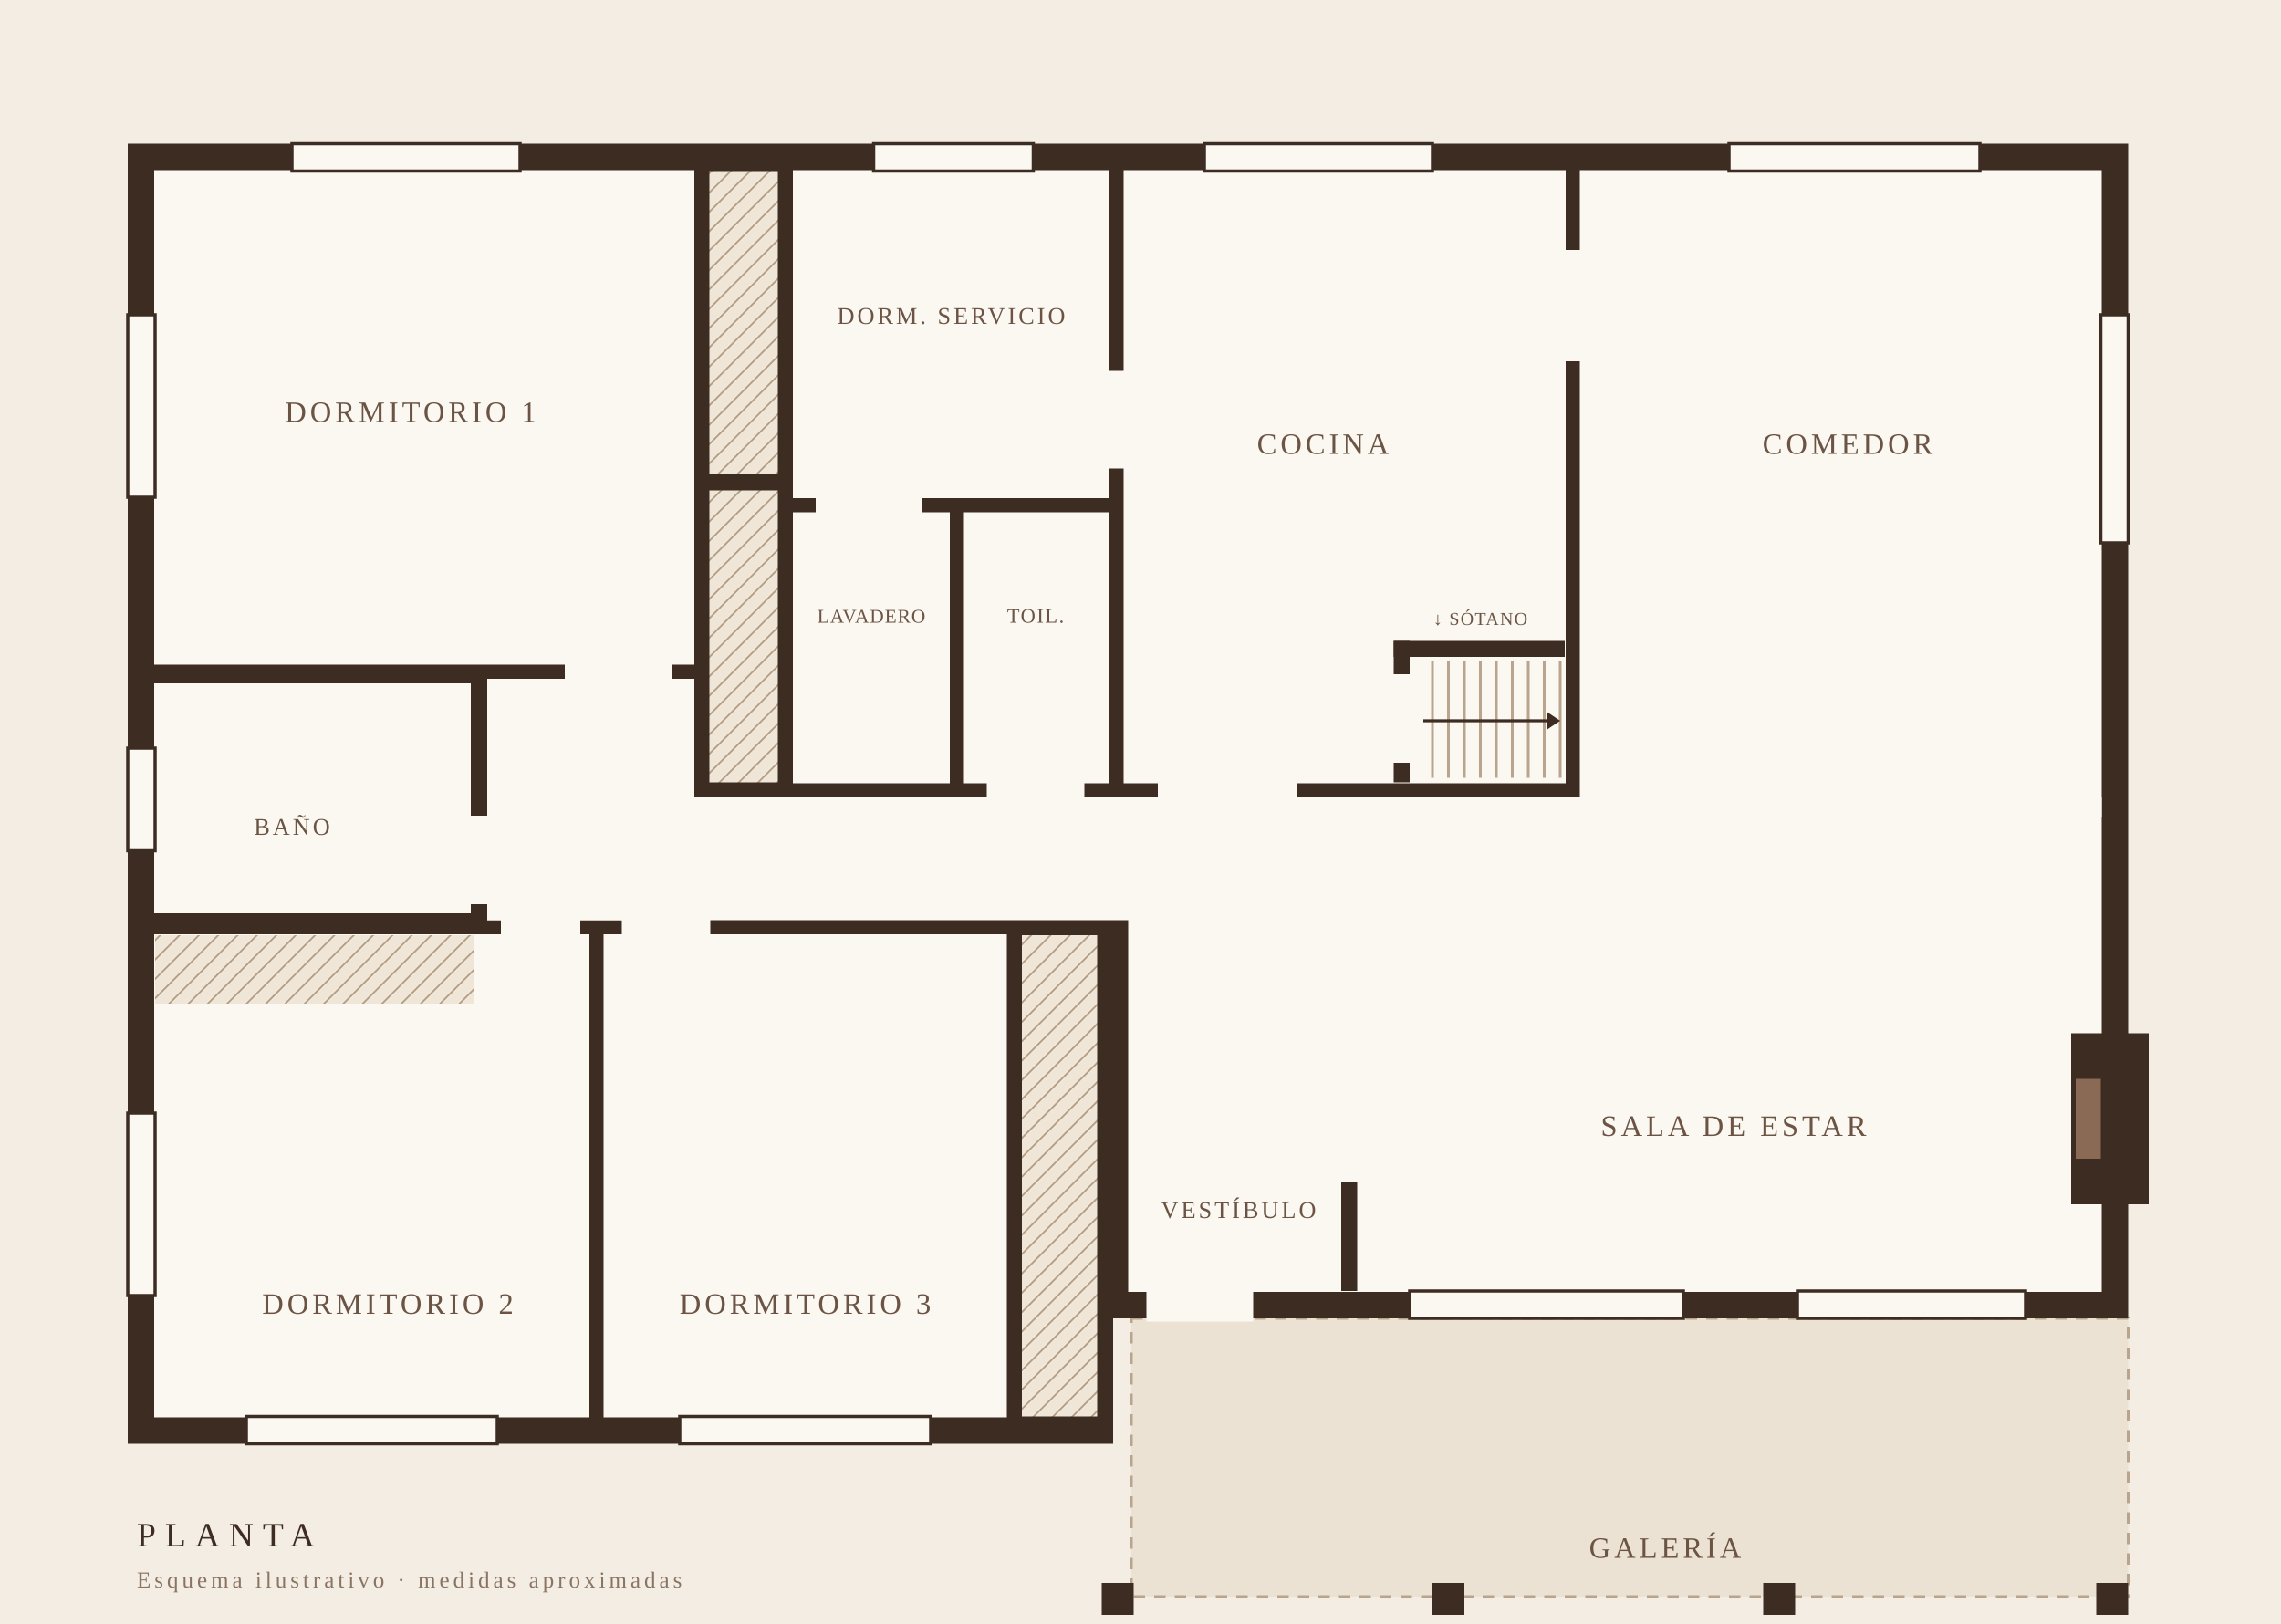
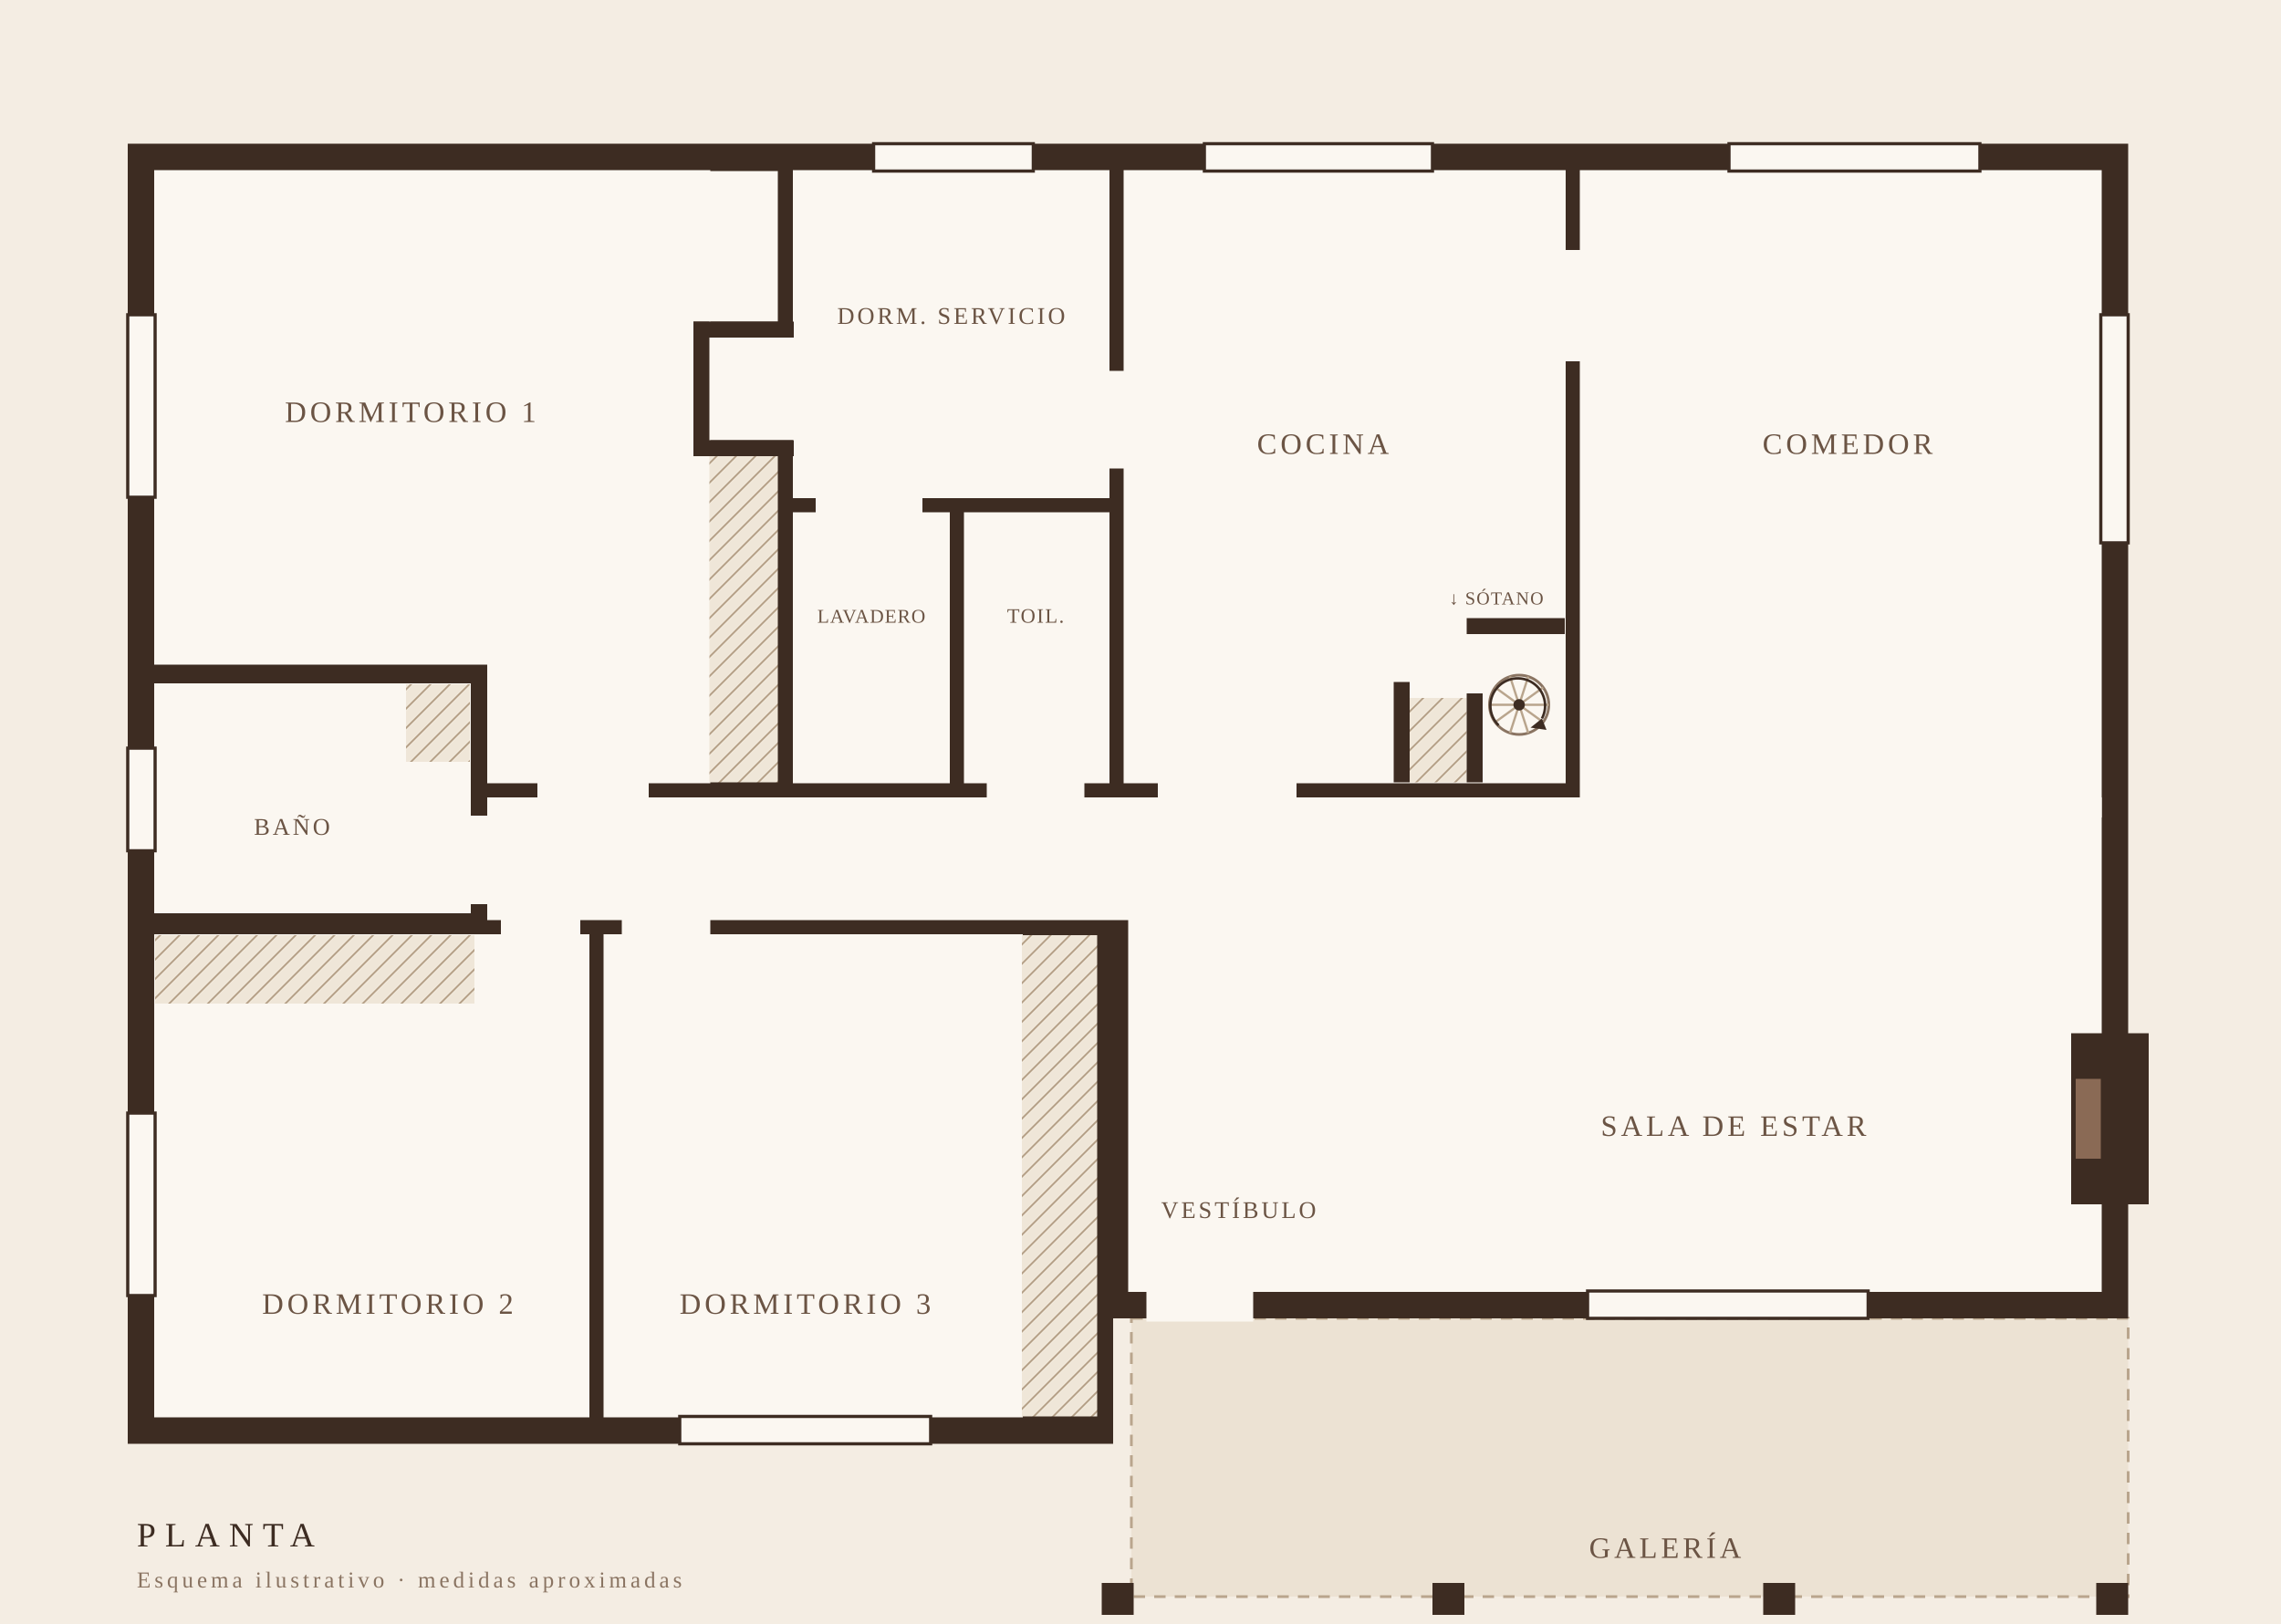
<svg xmlns="http://www.w3.org/2000/svg" viewBox="172 112 1000 712" width="1000" height="712">
  <defs>
    <pattern id="hatch" patternUnits="userSpaceOnUse" width="6" height="6" patternTransform="rotate(45)">
      <rect width="6" height="6" fill="#efe6d8" />
      <line x1="0" y1="0" x2="0" y2="6" stroke="#b9a58d" stroke-width="1.6" />
    </pattern>
    <style>
      .floor { fill: #fbf7f1; stroke: #fbf7f1; stroke-width: 0.8; }
      .wall { fill: #3d2c22; }
      .win { fill: #fbf7f1; stroke: #3d2c22; stroke-width: 1.4; }
      .lbl { font-family: Georgia, 'Times New Roman', serif; font-size: 13px; letter-spacing: 1.6px; fill: #6b5444; text-anchor: middle; }
      .lbl-s { font-size: 10.5px; letter-spacing: 1.2px; }
    </style>
  </defs>
  <rect x="172" y="112" width="1000" height="712" fill="#f4ede3" />
  <rect x="668" y="690" width="437" height="122" fill="#ece2d3" stroke="#b9a58d" stroke-width="1.2" stroke-dasharray="5 4" />
  <g class="wall">
    <rect x="655" y="806" width="14" height="14" />
    <rect x="800" y="806" width="14" height="14" />
    <rect x="945" y="806" width="14" height="14" />
    <rect x="1091" y="806" width="14" height="14" />
  </g>
  <polygon class="wall" points="228,175 1105,175 1105,690 660,690 660,745 228,745" />
  <g class="floor">
-     <rect x="240" y="187" width="236" height="216" />
+     <rect x="240" y="187" width="243" height="216" />
    <rect x="520" y="187" width="138" height="143" />
    <rect x="520" y="337" width="68" height="118" />
    <rect x="595" y="337" width="63" height="118" />
    <rect x="665" y="187" width="193" height="268" />
    <rect x="865" y="187" width="228" height="283" />
    <rect x="767" y="462" width="326" height="216" />
    <rect x="240" y="412" width="138" height="100" />
-     <rect x="386" y="410" width="90" height="105" />
+     <rect x="386" y="403" width="97" height="52" />
    <rect x="386" y="462" width="381" height="53" />
    <rect x="667" y="515" width="100" height="163" />
    <rect x="240" y="522" width="190" height="211" />
-     <rect x="437" y="522" width="176" height="211" />
+     <rect x="437" y="522" width="183" height="211" />
  </g>
-   <rect x="483" y="187" width="30" height="133" fill="url(#hatch)" />
-   <rect x="483" y="327" width="30" height="128" fill="url(#hatch)" />
+   <rect x="483" y="187" width="30" height="66" fill="#fbf7f1" />
+   <rect x="483" y="312" width="30" height="143" fill="url(#hatch)" />
+   <rect x="483" y="260" width="37" height="45" fill="#fbf7f1" />
+   <rect class="wall" x="476" y="253" width="44" height="7" />
+   <rect class="wall" x="476" y="305" width="44" height="7" />
+   <rect class="wall" x="476" y="253" width="7" height="59" />
  <rect x="240" y="522" width="140" height="30" fill="url(#hatch)" />
  <rect x="620" y="522" width="33" height="211" fill="url(#hatch)" />
-   <rect class="wall" x="783" y="393" width="75" height="7" />
-   <rect class="wall" x="783" y="393" width="7" height="62" />
-   <rect class="wall" x="760" y="630" width="7" height="48" />
-   <g>
-     <line x1="800" y1="402" x2="800" y2="453" stroke="#b9a58d" stroke-width="1.2" />
-     <line x1="807" y1="402" x2="807" y2="453" stroke="#b9a58d" stroke-width="1.2" />
-     <line x1="814" y1="402" x2="814" y2="453" stroke="#b9a58d" stroke-width="1.2" />
-     <line x1="821" y1="402" x2="821" y2="453" stroke="#b9a58d" stroke-width="1.2" />
-     <line x1="828" y1="402" x2="828" y2="453" stroke="#b9a58d" stroke-width="1.2" />
-     <line x1="835" y1="402" x2="835" y2="453" stroke="#b9a58d" stroke-width="1.2" />
-     <line x1="842" y1="402" x2="842" y2="453" stroke="#b9a58d" stroke-width="1.2" />
-     <line x1="849" y1="402" x2="849" y2="453" stroke="#b9a58d" stroke-width="1.2" />
-     <line x1="856" y1="402" x2="856" y2="453" stroke="#b9a58d" stroke-width="1.2" />
-     <line x1="796" y1="428" x2="850" y2="428" stroke="#3d2c22" stroke-width="1.3" />
-     <polygon points="850,424 856,428 850,432" fill="#3d2c22" />
+   <rect x="350" y="412" width="28" height="34" fill="url(#hatch)" />
+   <rect x="790" y="418" width="25" height="37" fill="url(#hatch)" />
+   <g class="wall">
+     <rect x="783" y="411" width="7" height="44" />
+     <rect x="815" y="383" width="43" height="7" />
+     <rect x="815" y="416" width="7" height="39" />
  </g>
+   <circle cx="838" cy="421" r="13" fill="#fbf7f1" stroke="#8a7462" stroke-width="1.2" />
+   <line x1="838" y1="421" x2="851.0" y2="421.0" stroke="#b9a58d" stroke-width="1" />
+   <line x1="838" y1="421" x2="848.5" y2="428.6" stroke="#b9a58d" stroke-width="1" />
+   <line x1="838" y1="421" x2="842.0" y2="433.4" stroke="#b9a58d" stroke-width="1" />
+   <line x1="838" y1="421" x2="834.0" y2="433.4" stroke="#b9a58d" stroke-width="1" />
+   <line x1="838" y1="421" x2="827.5" y2="428.6" stroke="#b9a58d" stroke-width="1" />
+   <line x1="838" y1="421" x2="825.0" y2="421.0" stroke="#b9a58d" stroke-width="1" />
+   <line x1="838" y1="421" x2="827.5" y2="413.4" stroke="#b9a58d" stroke-width="1" />
+   <line x1="838" y1="421" x2="834.0" y2="408.6" stroke="#b9a58d" stroke-width="1" />
+   <line x1="838" y1="421" x2="842.0" y2="408.6" stroke="#b9a58d" stroke-width="1" />
+   <line x1="838" y1="421" x2="848.5" y2="413.4" stroke="#b9a58d" stroke-width="1" />
+   <circle cx="838" cy="421" r="2.5" fill="#3d2c22" />
+   <path d="M829 430 A12 12 0 1 1 848 427" fill="none" stroke="#3d2c22" stroke-width="1.1" />
+   <polygon points="848,427 843,431 850,432" fill="#3d2c22" />
  <g class="floor">
-     <rect x="420" y="402" width="46" height="9" />
+     <rect x="408" y="454" width="48" height="9" />
    <rect x="377" y="470" width="10" height="38" />
    <rect x="392" y="514" width="34" height="9" />
    <rect x="445" y="514" width="38" height="9" />
    <rect x="530" y="329" width="46" height="9" />
    <rect x="605" y="454" width="42" height="9" />
    <rect x="657" y="275" width="9" height="42" />
    <rect x="680" y="454" width="60" height="9" />
    <rect x="857" y="222" width="9" height="48" />
-     <rect x="782" y="408" width="9" height="38" />
    <rect x="675" y="677" width="46" height="14" />
  </g>
  <g>
    <rect class="win" x="228" y="250" width="12" height="80" />
-     <rect class="win" x="300" y="175" width="100" height="12" />
    <rect class="win" x="555" y="175" width="70" height="12" />
    <rect class="win" x="700" y="175" width="100" height="12" />
    <rect class="win" x="930" y="175" width="110" height="12" />
    <rect class="win" x="1093" y="250" width="12" height="100" />
    <rect class="win" x="228" y="440" width="12" height="45" />
    <rect class="win" x="228" y="600" width="12" height="80" />
-     <rect class="win" x="280" y="733" width="110" height="12" />
    <rect class="win" x="470" y="733" width="110" height="12" />
-     <rect class="win" x="790" y="678" width="120" height="12" />
-     <rect class="win" x="960" y="678" width="100" height="12" />
+     <rect class="win" x="868" y="678" width="123" height="12" />
  </g>
  <rect class="wall" x="1080" y="565" width="34" height="75" />
  <rect x="1082" y="585" width="11" height="35" fill="#8a6a55" />
  <g class="lbl">
    <text x="352" y="297">DORMITORIO 1</text>
    <text x="589" y="254" class="lbl-s">DORM. SERVICIO</text>
    <text x="554" y="385" class="lbl-s" style="font-size:8.5px;letter-spacing:0.4px">LAVADERO</text>
    <text x="626" y="385" class="lbl-s" style="font-size:9px;letter-spacing:0.6px">TOIL.</text>
    <text x="752" y="311">COCINA</text>
    <text x="982" y="311">COMEDOR</text>
    <text x="300" y="478" class="lbl-s">BAÑO</text>
    <text x="342" y="688">DORMITORIO 2</text>
    <text x="525" y="688">DORMITORIO 3</text>
    <text x="715" y="646" class="lbl-s">VESTÍBULO</text>
    <text x="932" y="610">SALA DE ESTAR</text>
    <text x="902" y="795">GALERÍA</text>
-     <text x="821" y="386" class="lbl-s" style="font-size:8px;letter-spacing:0.5px">↓ SÓTANO</text>
+     <text x="828" y="377" class="lbl-s" style="font-size:8px;letter-spacing:0.5px">↓ SÓTANO</text>
  </g>
  <text x="232" y="790" class="lbl" style="text-anchor:start;font-size:15px;letter-spacing:4px;fill:#3d2c22">PLANTA</text>
  <text x="232" y="808" class="lbl" style="text-anchor:start;font-size:10px;fill:#8a7462">Esquema ilustrativo · medidas aproximadas</text>
</svg>
